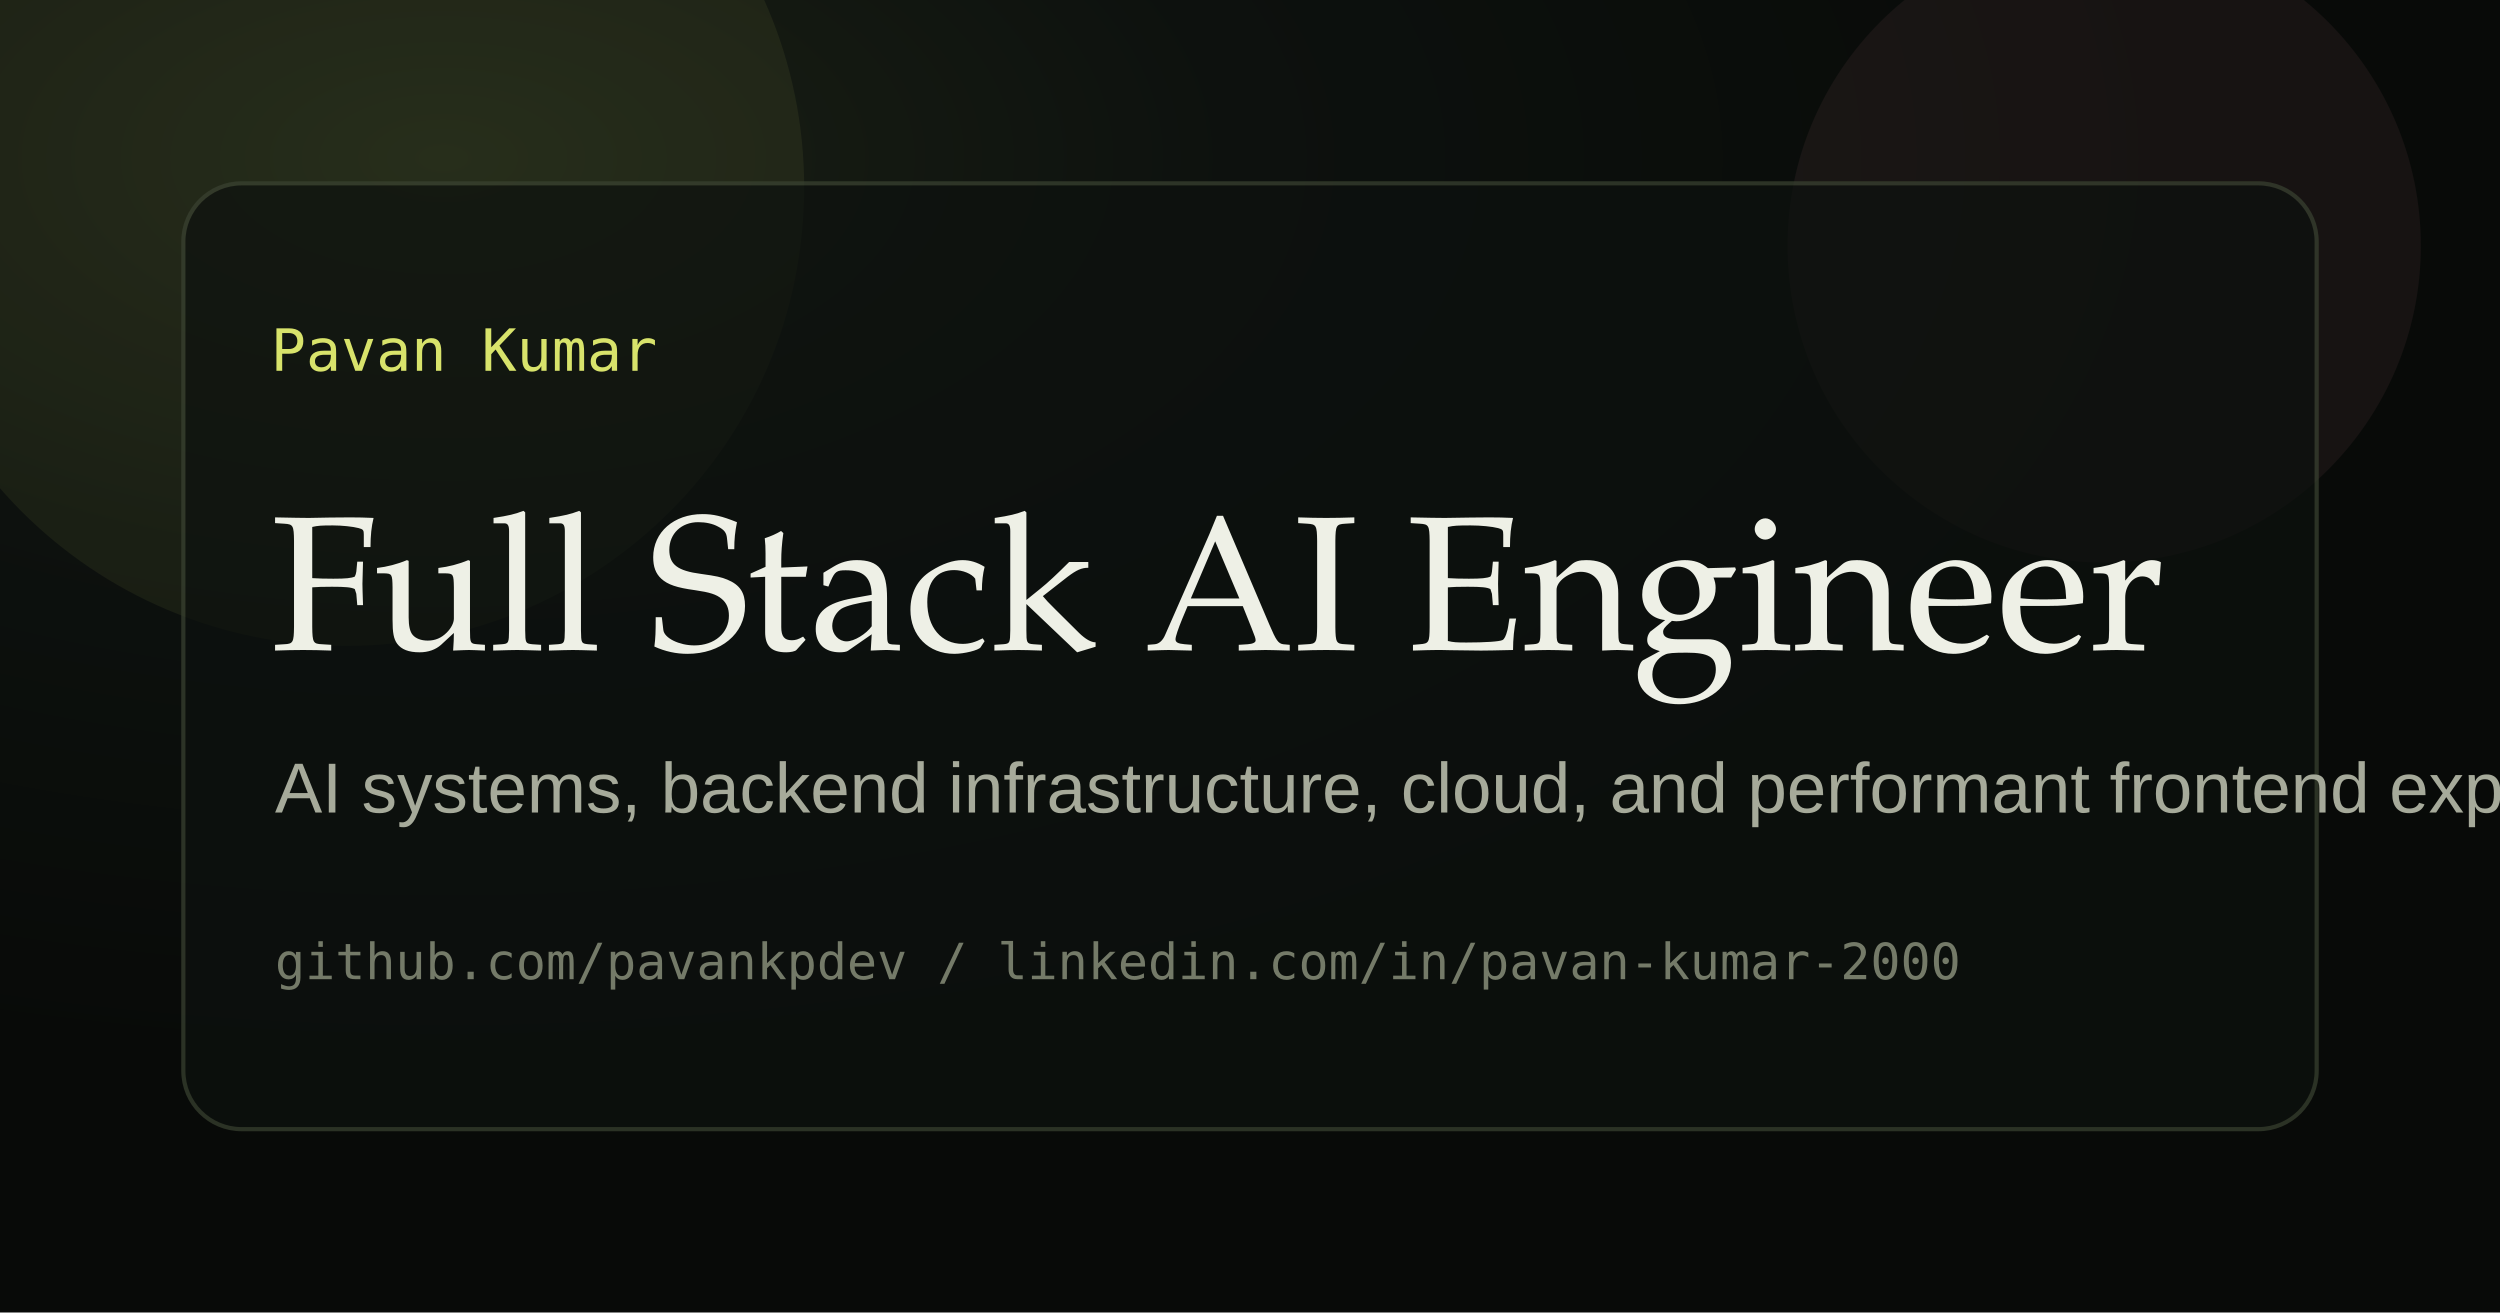
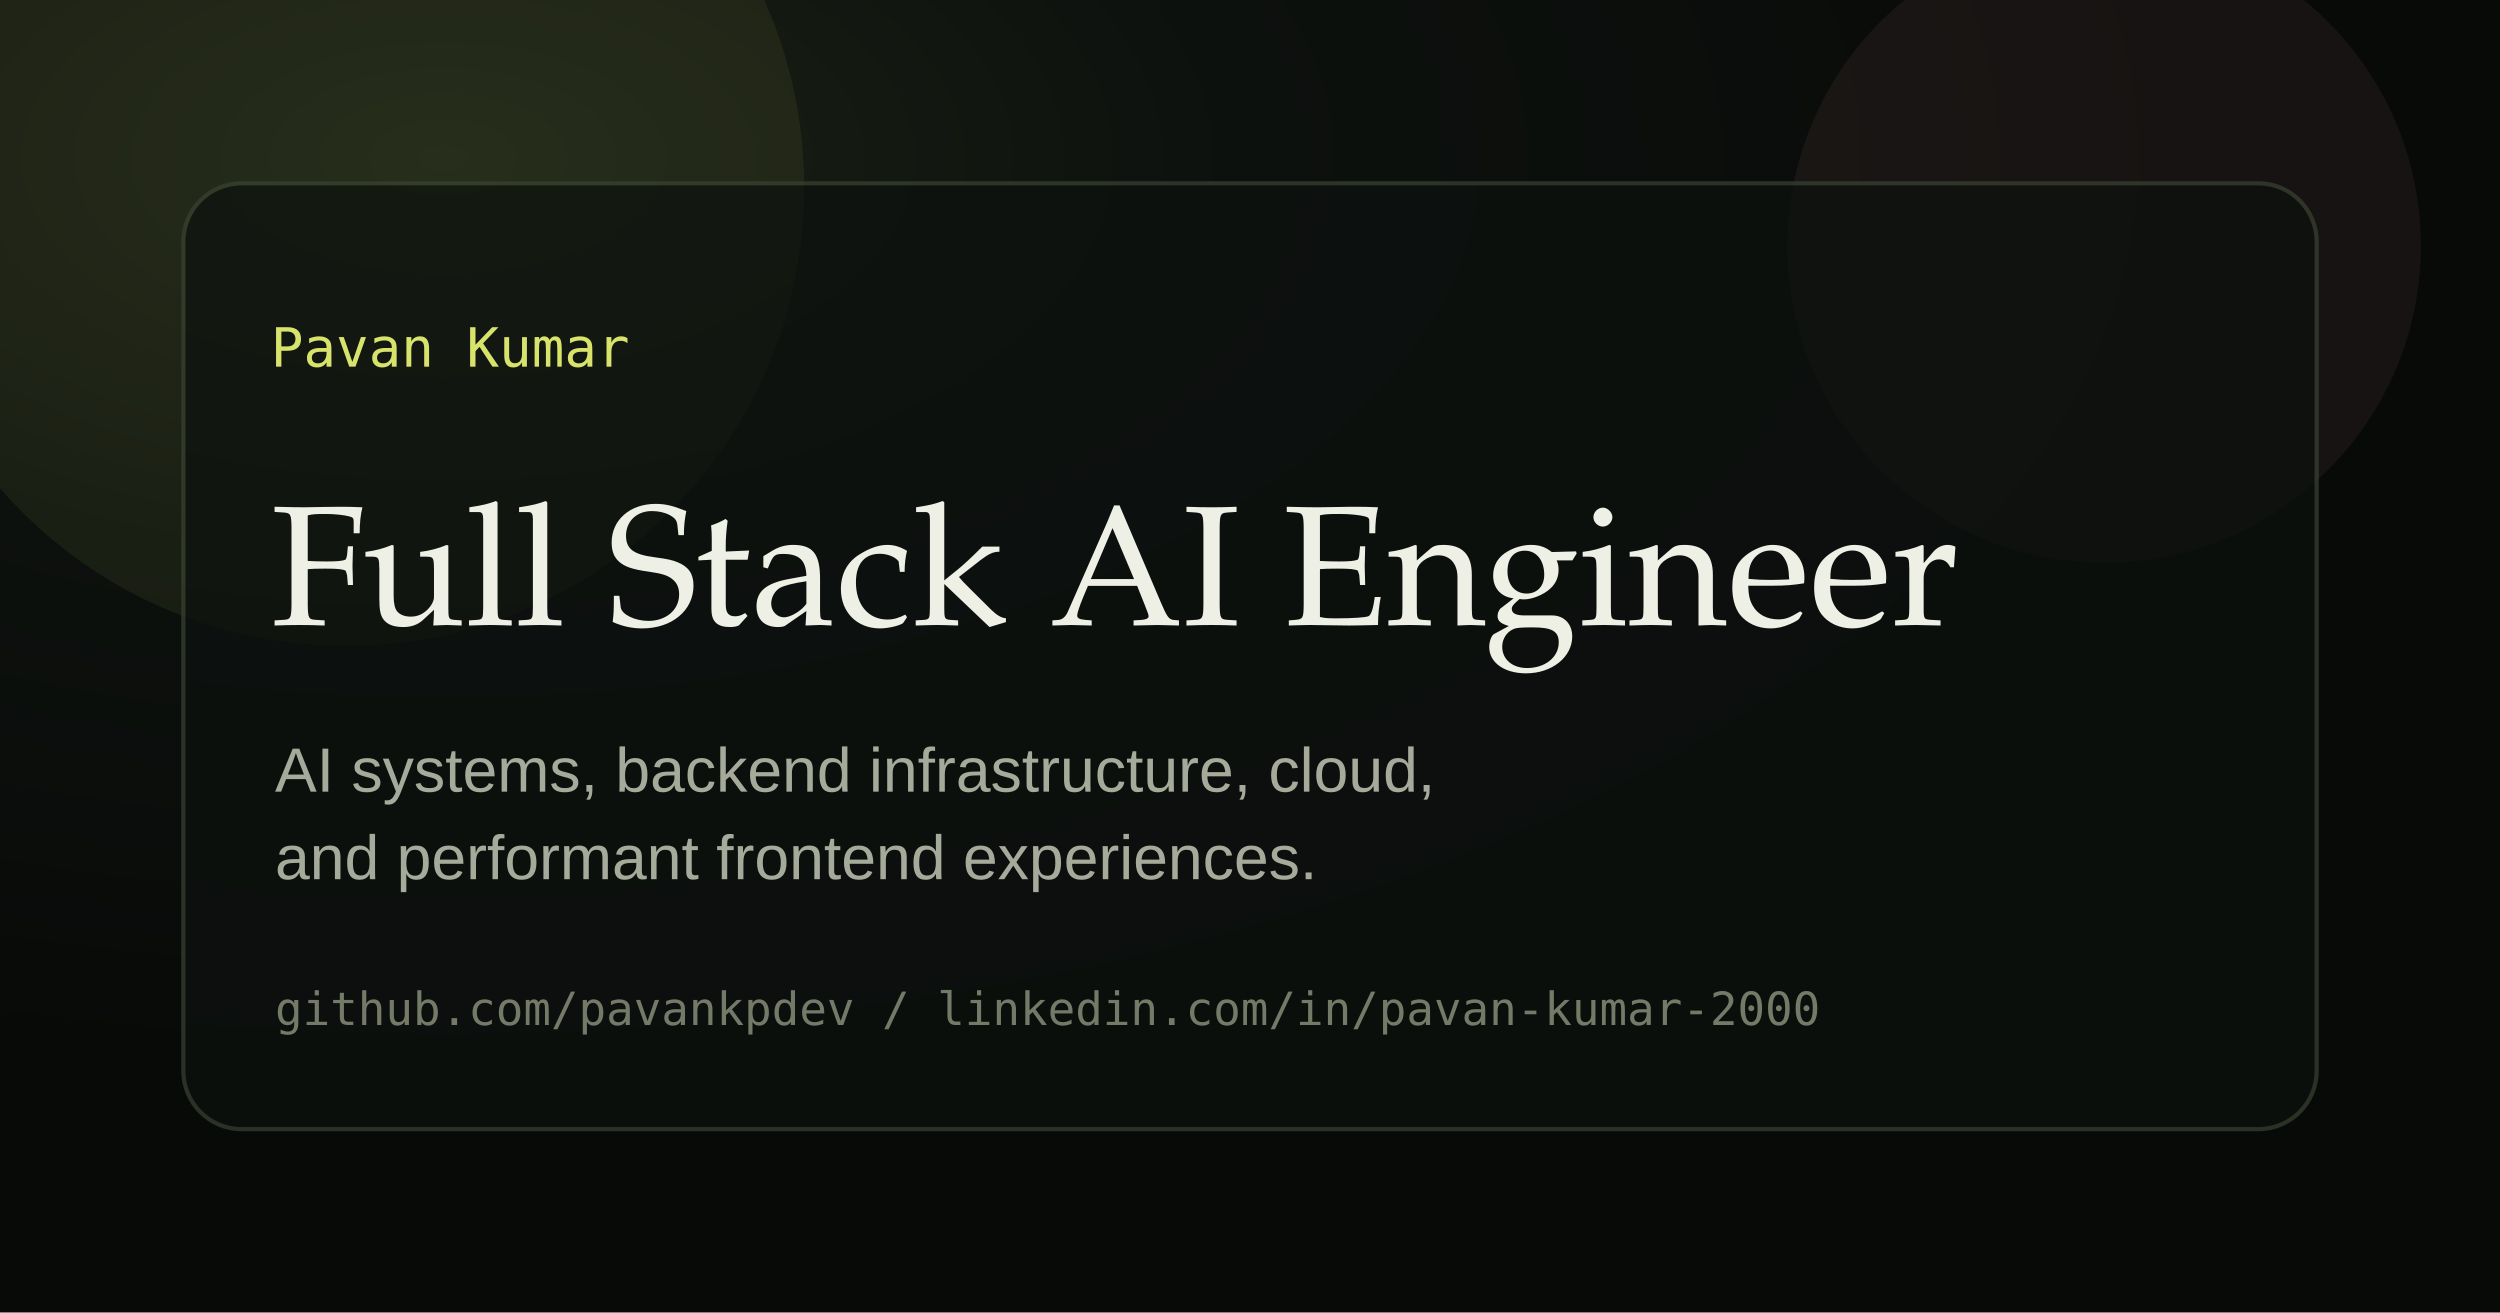
<svg xmlns="http://www.w3.org/2000/svg" width="1200" height="630" viewBox="0 0 1200 630">
  <defs>
    <radialGradient id="lichen" cx="18%" cy="12%" r="70%">
      <stop offset="0%" stop-color="#1b2115" />
      <stop offset="45%" stop-color="#0d110e" />
      <stop offset="100%" stop-color="#080a08" />
    </radialGradient>
  </defs>
  <rect width="1200" height="630" fill="url(#lichen)" />
  <circle cx="1010" cy="118" r="152" fill="#c97d89" opacity="0.08" />
  <circle cx="166" cy="90" r="220" fill="#d8e36b" opacity="0.07" />
  <rect x="88" y="88" width="1024" height="454" rx="28" fill="#0d110e" opacity="0.72" stroke="#394130" stroke-width="2" />
-   <text x="130" y="178" fill="#d8e36b" font-family="SF Mono, IBM Plex Mono, Consolas, monospace" font-size="28">Pavan Kumar</text>
-   <text x="130" y="312" fill="#eef0e6" font-family="Iowan Old Style, Palatino Linotype, Georgia, serif" font-size="92" font-weight="500">Full Stack AI Engineer</text>
-   <text x="132" y="390" fill="#a6aa9a" font-family="Avenir Next, Segoe UI, Helvetica Neue, Arial, sans-serif" font-size="34">AI systems, backend infrastructure, cloud, and performant frontend experiences.</text>
-   <text x="132" y="470" fill="#747a68" font-family="SF Mono, IBM Plex Mono, Consolas, monospace" font-size="24">github.com/pavankpdev  /  linkedin.com/in/pavan-kumar-2000</text>
+   <text x="130" y="176" fill="#d8e36b" font-family="SF Mono, IBM Plex Mono, Consolas, monospace" font-size="26">Pavan Kumar</text>
+   <text x="130" y="300" fill="#eef0e6" font-family="Iowan Old Style, Palatino Linotype, Georgia, serif" font-size="82" font-weight="500">Full Stack AI Engineer</text>
+   <text x="132" y="380" fill="#a6aa9a" font-family="Avenir Next, Segoe UI, Helvetica Neue, Arial, sans-serif" font-size="30">
+     <tspan x="132" dy="0">AI systems, backend infrastructure, cloud,</tspan>
+     <tspan x="132" dy="42">and performant frontend experiences.</tspan>
+   </text>
+   <text x="132" y="492" fill="#747a68" font-family="SF Mono, IBM Plex Mono, Consolas, monospace" font-size="22">github.com/pavankpdev  /  linkedin.com/in/pavan-kumar-2000</text>
</svg>
